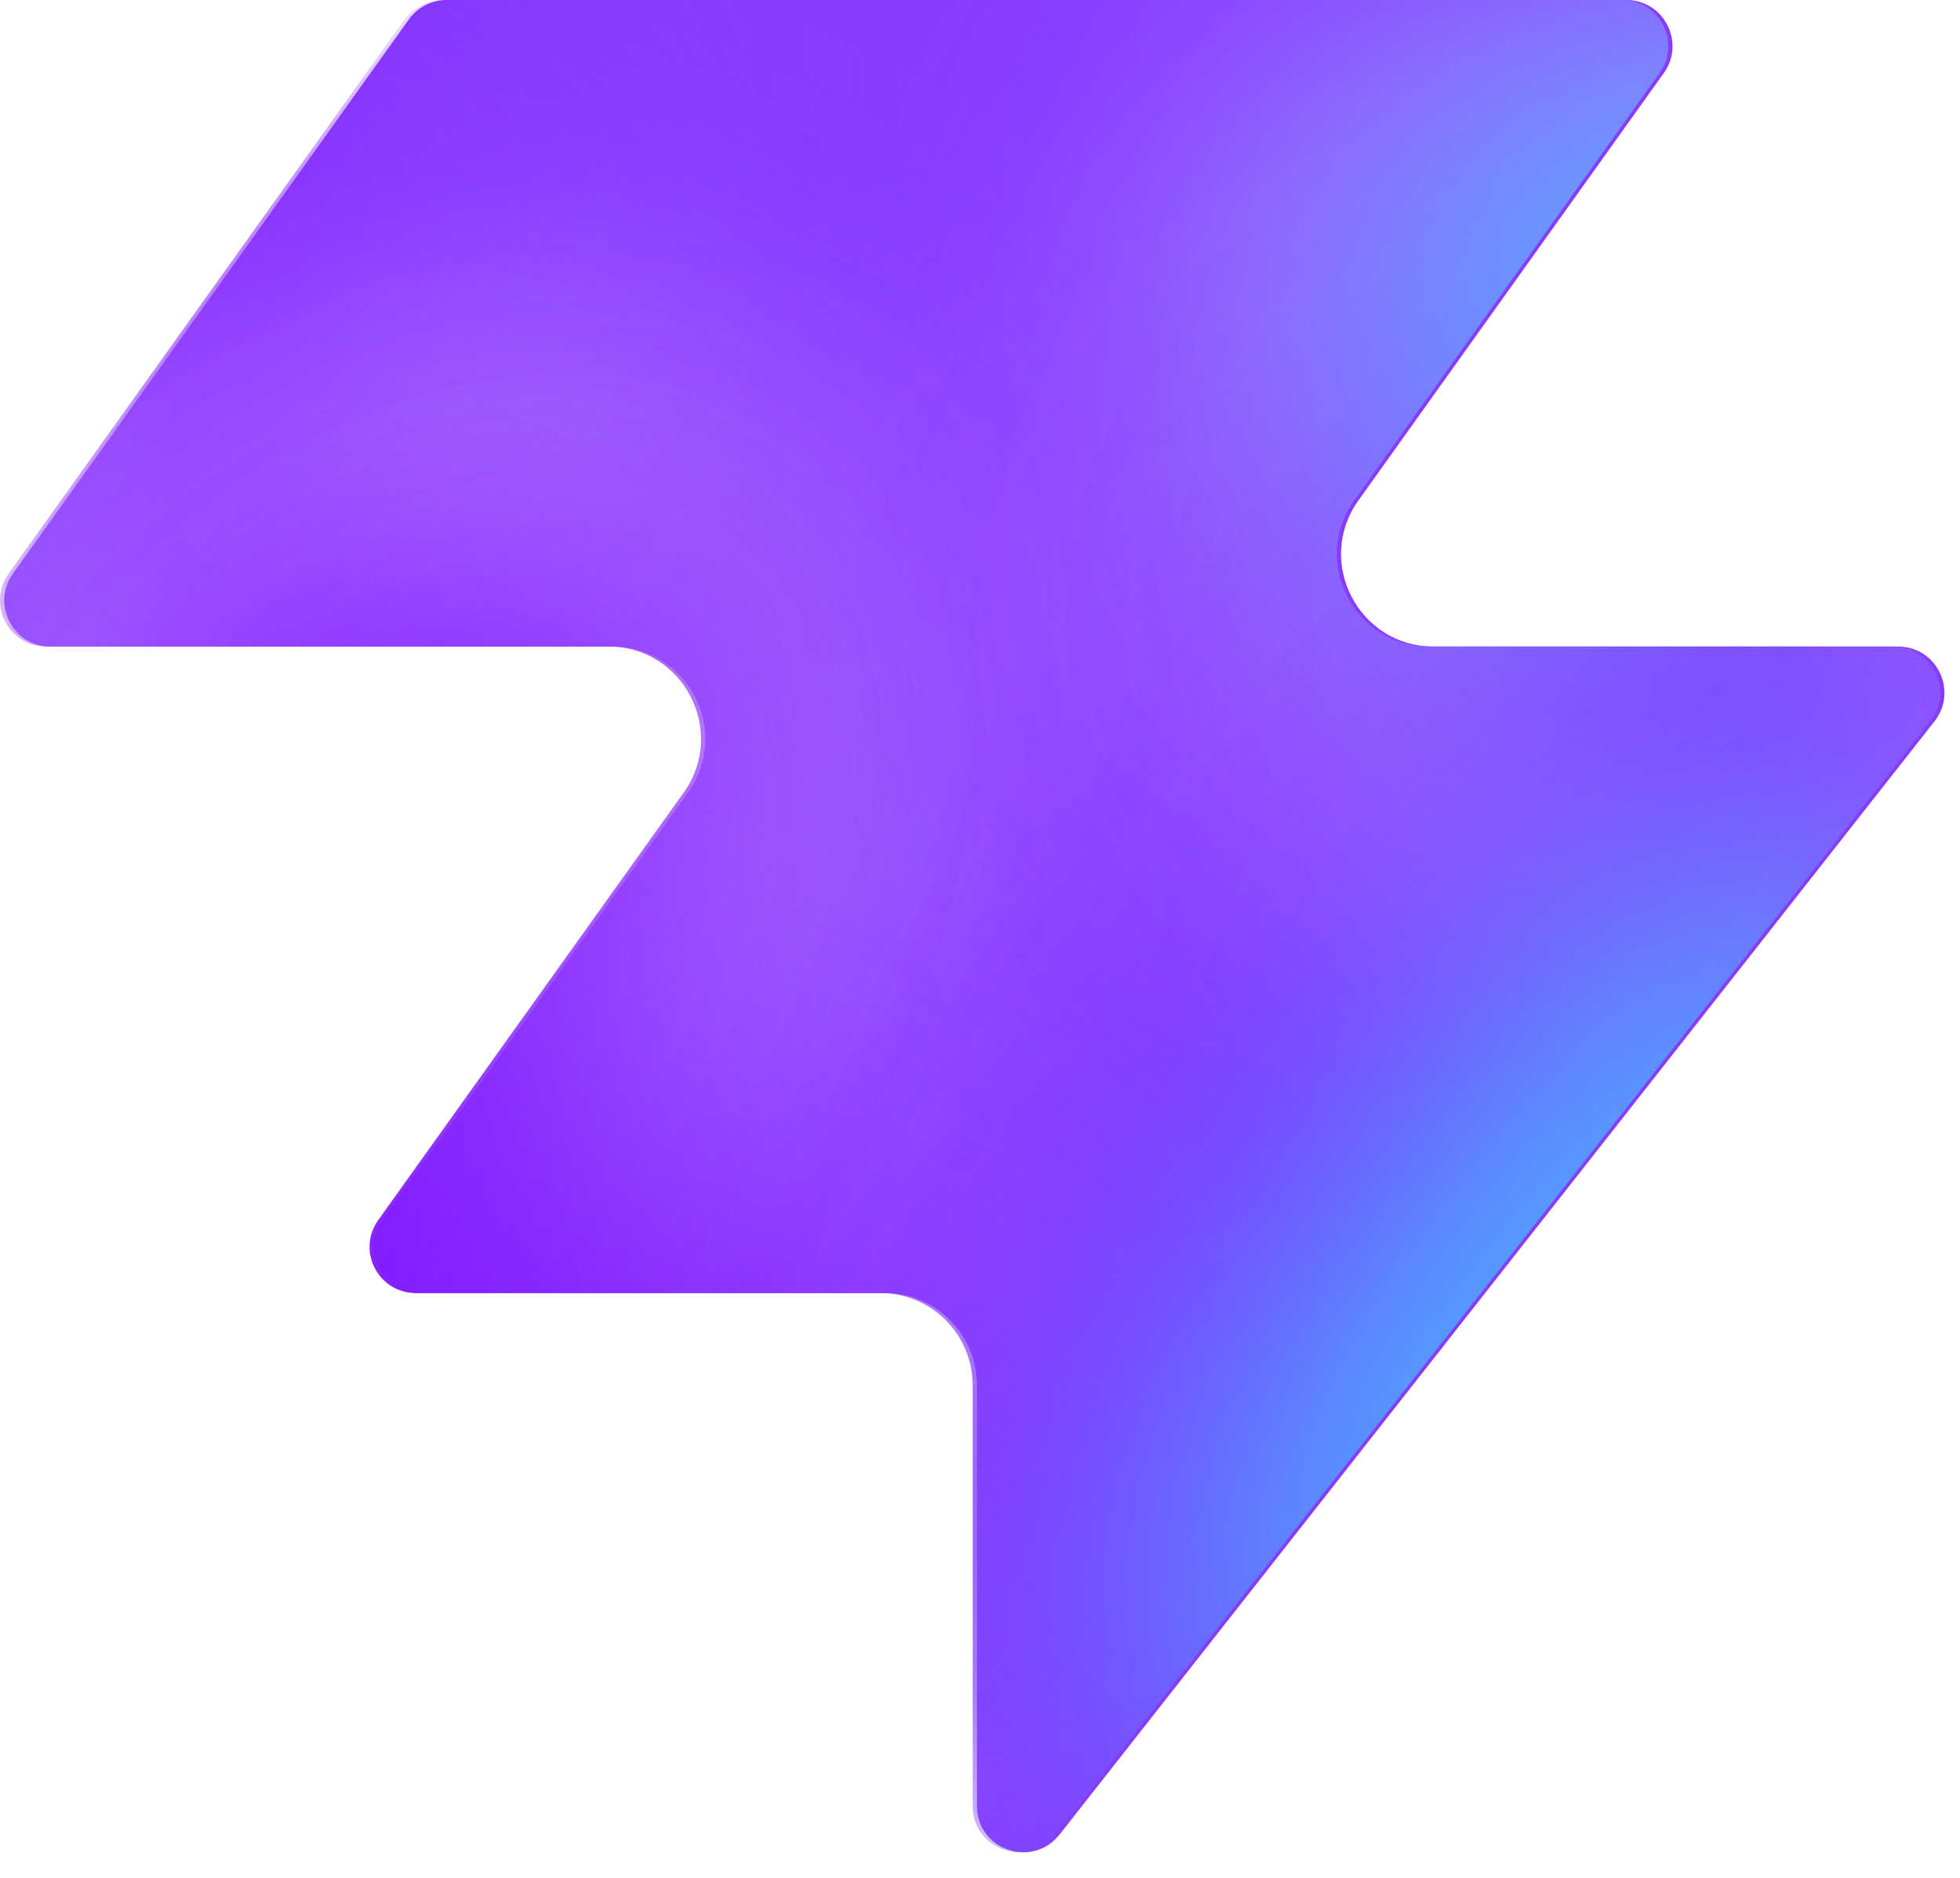
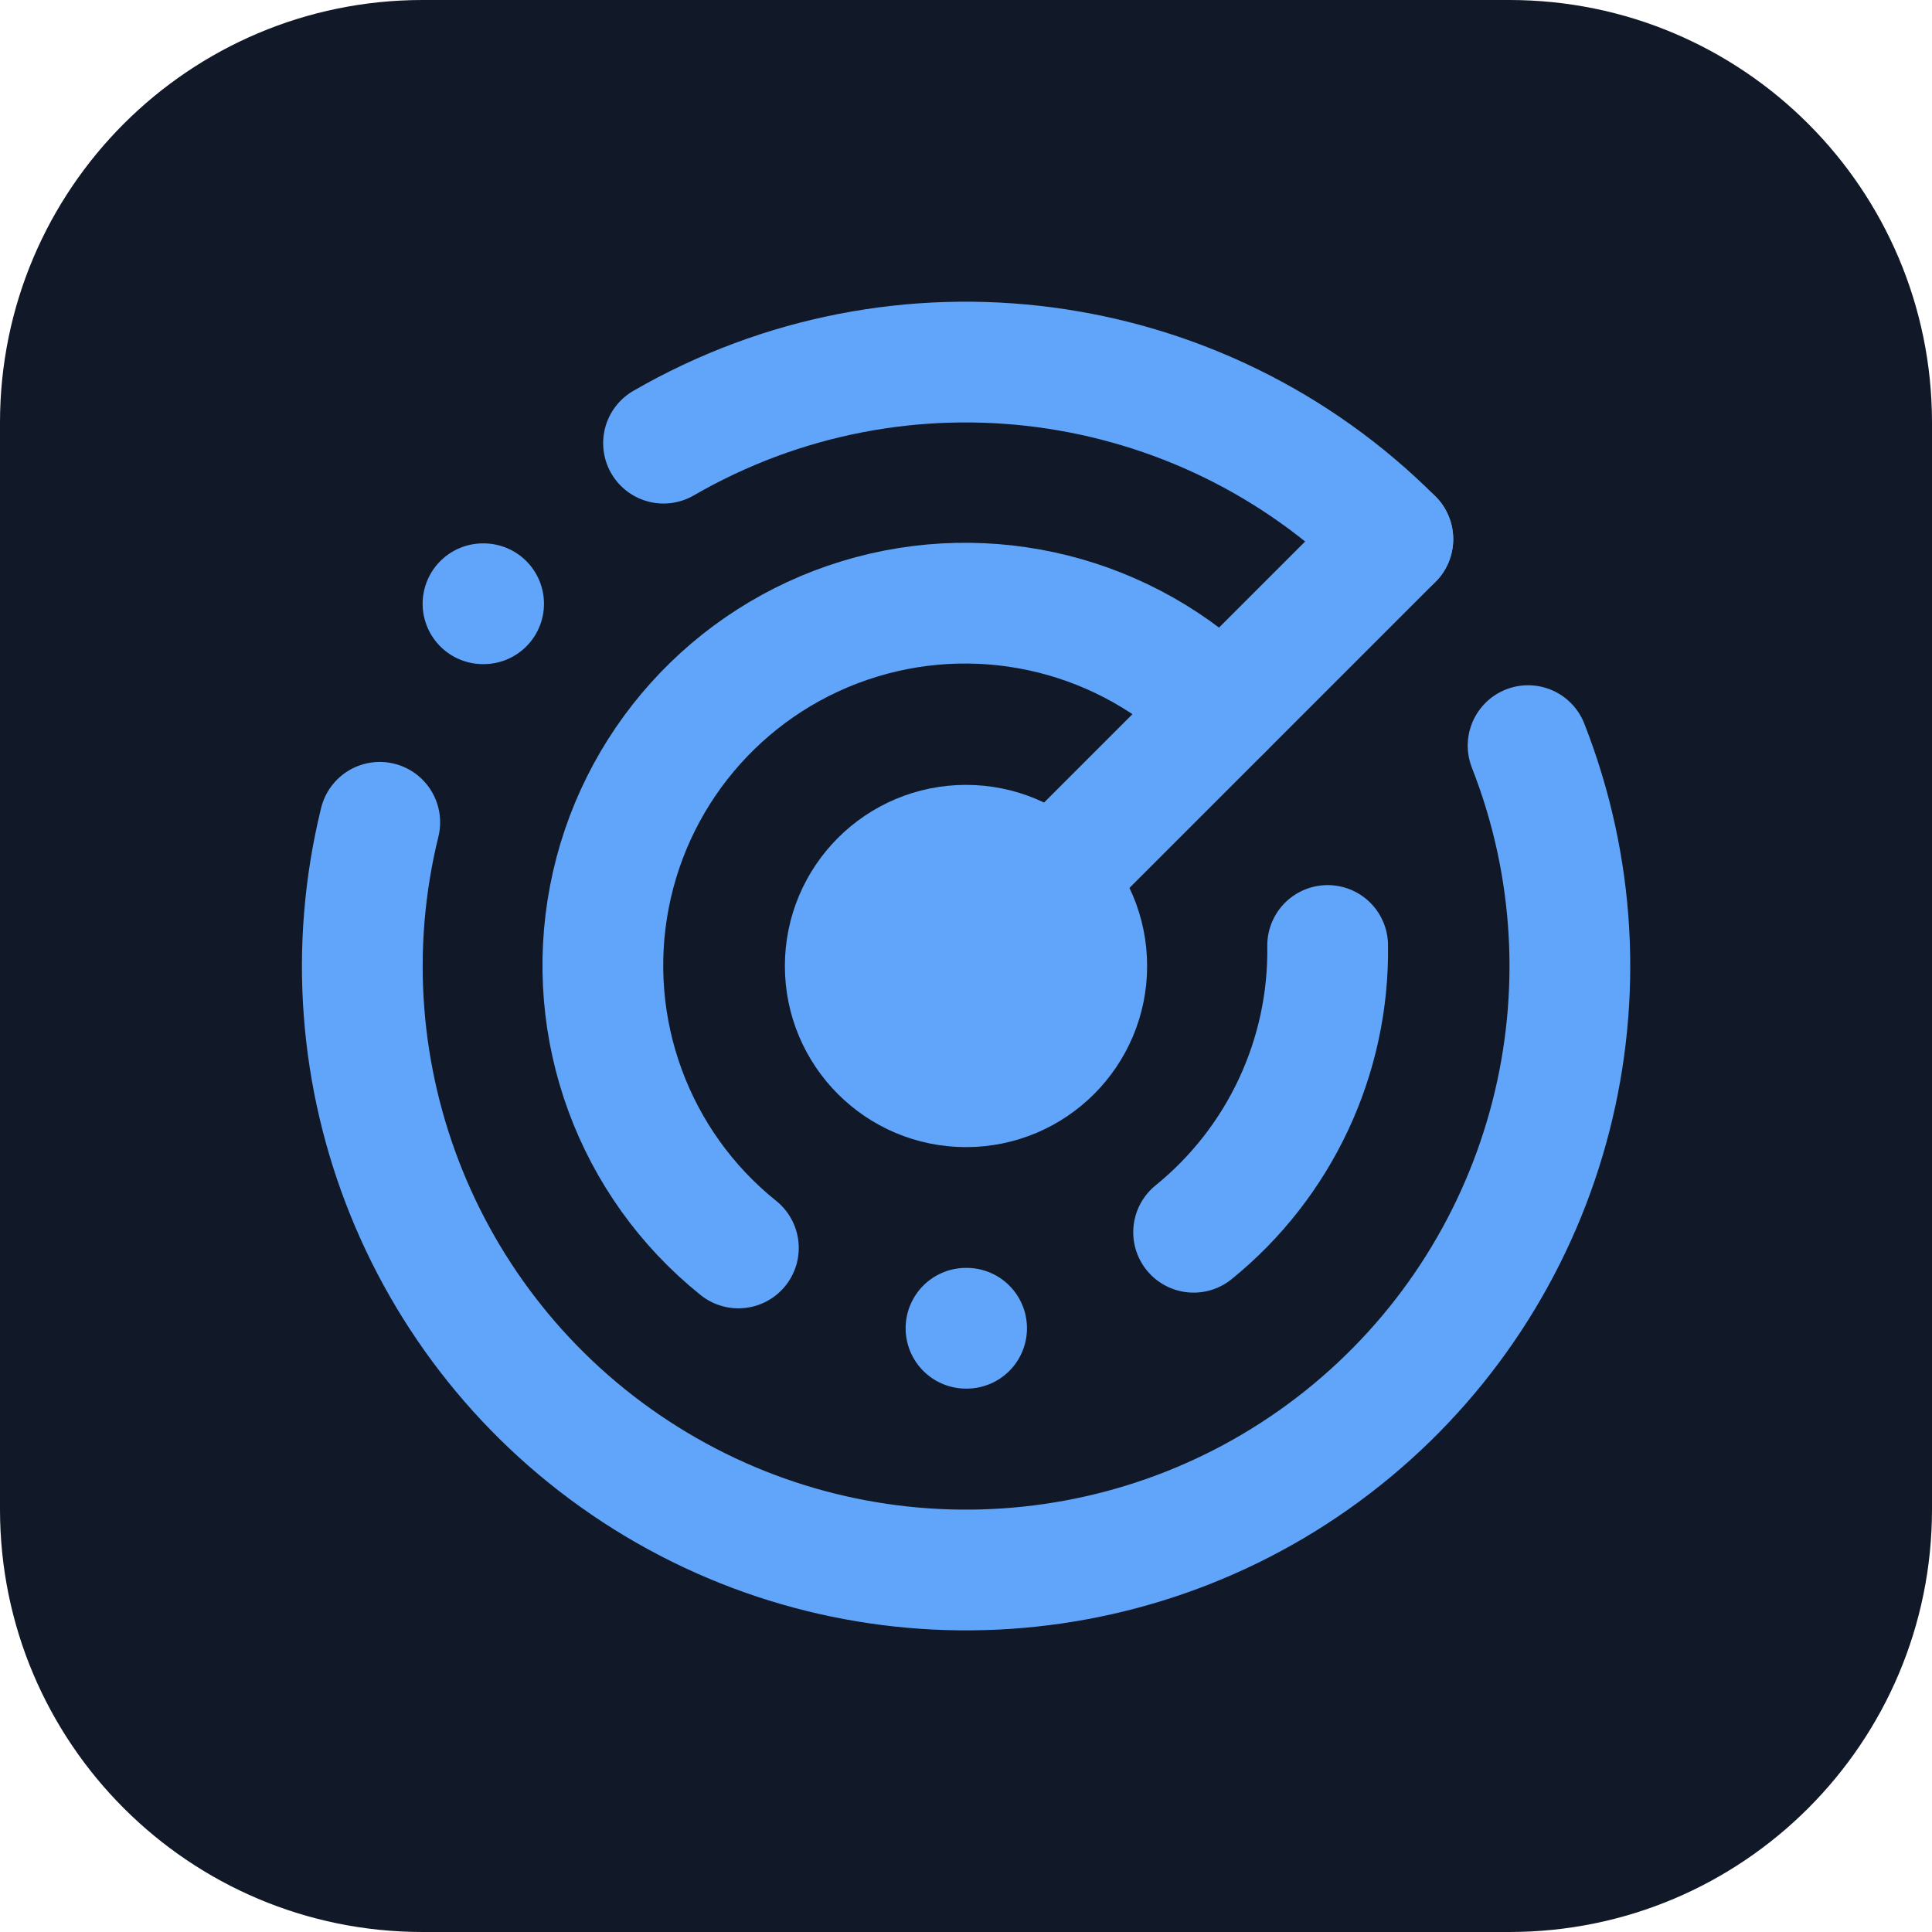
- <svg xmlns="http://www.w3.org/2000/svg" width="48" height="46" fill="none" viewBox="0 0 48 46">
-   <path fill="#863bff" d="M25.946 44.938c-.664.845-2.021.375-2.021-.698V33.937a2.26 2.26 0 0 0-2.262-2.262H10.287c-.92 0-1.456-1.04-.92-1.788l7.48-10.471c1.07-1.497 0-3.578-1.842-3.578H1.237c-.92 0-1.456-1.04-.92-1.788L10.013.474c.214-.297.556-.474.92-.474h28.894c.92 0 1.456 1.04.92 1.788l-7.48 10.471c-1.07 1.498 0 3.579 1.842 3.579h11.377c.943 0 1.473 1.088.89 1.83L25.947 44.94z" style="fill:#863bff;fill:color(display-p3 .525 .23 1);fill-opacity:1" />
-   <mask id="a" width="48" height="46" x="0" y="0" maskUnits="userSpaceOnUse" style="mask-type:alpha">
-     <path fill="#000" d="M25.842 44.938c-.664.844-2.021.375-2.021-.698V33.937a2.26 2.26 0 0 0-2.262-2.262H10.183c-.92 0-1.456-1.04-.92-1.788l7.48-10.471c1.07-1.498 0-3.579-1.842-3.579H1.133c-.92 0-1.456-1.04-.92-1.787L9.91.473c.214-.297.556-.474.92-.474h28.894c.92 0 1.456 1.04.92 1.788l-7.48 10.471c-1.07 1.498 0 3.578 1.842 3.578h11.377c.943 0 1.473 1.088.89 1.832L25.843 44.94z" style="fill:#000;fill-opacity:1" />
-   </mask>
-   <g mask="url(#a)">
-     <g filter="url(#b)">
-       <ellipse cx="5.508" cy="14.704" fill="#ede6ff" rx="5.508" ry="14.704" style="fill:#ede6ff;fill:color(display-p3 .927 .903 1);fill-opacity:1" transform="matrix(.00324 1 1 -.00324 -4.47 31.516)" />
-     </g>
-     <g filter="url(#c)">
-       <ellipse cx="10.399" cy="29.851" fill="#ede6ff" rx="10.399" ry="29.851" style="fill:#ede6ff;fill:color(display-p3 .927 .903 1);fill-opacity:1" transform="matrix(.00324 1 1 -.00324 -39.328 7.883)" />
-     </g>
-     <g filter="url(#d)">
-       <ellipse cx="5.508" cy="30.487" fill="#7e14ff" rx="5.508" ry="30.487" style="fill:#7e14ff;fill:color(display-p3 .492 .077 1);fill-opacity:1" transform="rotate(89.814 -25.913 -14.639)scale(1 -1)" />
-     </g>
-     <g filter="url(#e)">
-       <ellipse cx="5.508" cy="30.599" fill="#7e14ff" rx="5.508" ry="30.599" style="fill:#7e14ff;fill:color(display-p3 .492 .077 1);fill-opacity:1" transform="rotate(89.814 -32.644 -3.334)scale(1 -1)" />
-     </g>
-     <g filter="url(#f)">
-       <ellipse cx="5.508" cy="30.599" fill="#7e14ff" rx="5.508" ry="30.599" style="fill:#7e14ff;fill:color(display-p3 .492 .077 1);fill-opacity:1" transform="matrix(.00324 1 1 -.00324 -34.34 30.47)" />
-     </g>
-     <g filter="url(#g)">
-       <ellipse cx="14.072" cy="22.078" fill="#ede6ff" rx="14.072" ry="22.078" style="fill:#ede6ff;fill:color(display-p3 .927 .903 1);fill-opacity:1" transform="rotate(93.35 24.506 48.493)scale(-1 1)" />
-     </g>
-     <g filter="url(#h)">
-       <ellipse cx="3.47" cy="21.501" fill="#7e14ff" rx="3.47" ry="21.501" style="fill:#7e14ff;fill:color(display-p3 .492 .077 1);fill-opacity:1" transform="rotate(89.009 28.708 47.59)scale(-1 1)" />
-     </g>
-     <g filter="url(#i)">
-       <ellipse cx="3.47" cy="21.501" fill="#7e14ff" rx="3.47" ry="21.501" style="fill:#7e14ff;fill:color(display-p3 .492 .077 1);fill-opacity:1" transform="rotate(89.009 28.708 47.59)scale(-1 1)" />
-     </g>
-     <g filter="url(#j)">
-       <ellipse cx=".387" cy="8.972" fill="#7e14ff" rx="4.407" ry="29.108" style="fill:#7e14ff;fill:color(display-p3 .492 .077 1);fill-opacity:1" transform="rotate(39.51 .387 8.972)" />
-     </g>
-     <g filter="url(#k)">
-       <ellipse cx="47.523" cy="-6.092" fill="#7e14ff" rx="4.407" ry="29.108" style="fill:#7e14ff;fill:color(display-p3 .492 .077 1);fill-opacity:1" transform="rotate(37.892 47.523 -6.092)" />
-     </g>
-     <g filter="url(#l)">
-       <ellipse cx="41.412" cy="6.333" fill="#47bfff" rx="5.971" ry="9.665" style="fill:#47bfff;fill:color(display-p3 .28 .748 1);fill-opacity:1" transform="rotate(37.892 41.412 6.333)" />
-     </g>
-     <g filter="url(#m)">
-       <ellipse cx="-1.879" cy="38.332" fill="#7e14ff" rx="4.407" ry="29.108" style="fill:#7e14ff;fill:color(display-p3 .492 .077 1);fill-opacity:1" transform="rotate(37.892 -1.88 38.332)" />
-     </g>
-     <g filter="url(#n)">
-       <ellipse cx="-1.879" cy="38.332" fill="#7e14ff" rx="4.407" ry="29.108" style="fill:#7e14ff;fill:color(display-p3 .492 .077 1);fill-opacity:1" transform="rotate(37.892 -1.88 38.332)" />
-     </g>
-     <g filter="url(#o)">
-       <ellipse cx="35.651" cy="29.907" fill="#7e14ff" rx="4.407" ry="29.108" style="fill:#7e14ff;fill:color(display-p3 .492 .077 1);fill-opacity:1" transform="rotate(37.892 35.651 29.907)" />
-     </g>
-     <g filter="url(#p)">
-       <ellipse cx="38.418" cy="32.4" fill="#47bfff" rx="5.971" ry="15.297" style="fill:#47bfff;fill:color(display-p3 .28 .748 1);fill-opacity:1" transform="rotate(37.892 38.418 32.4)" />
-     </g>
+ <svg xmlns="http://www.w3.org/2000/svg" width="64" height="64" viewBox="0 0 64 64">
+   <rect width="64" height="64" rx="14" fill="#111827" />
+   <g transform="translate(8,8) scale(2)" fill="none" stroke="#60a5fa" stroke-width="2" stroke-linecap="round" stroke-linejoin="round">
+     <path d="M19.07 4.93A10 10 0 0 0 6.99 3.34" />
+     <path d="M4 6h.01" />
+     <path d="M2.29 9.62a10 10 0 1 0 19.02-1.27" />
+     <path d="M16.24 7.76a6 6 0 1 0-8.01 8.91" />
+     <path d="M12 18h.01" />
+     <path d="M17.99 11.66a6 6 0 0 1-2.22 4.75" />
+     <circle cx="12" cy="12" r="2" fill="#60a5fa" />
+     <path d="m13.41 10.59 5.66-5.66" />
  </g>
-   <defs>
-     <filter id="b" width="60.045" height="41.654" x="-19.77" y="16.149" color-interpolation-filters="sRGB" filterUnits="userSpaceOnUse">
-       <feFlood flood-opacity="0" result="BackgroundImageFix" />
-       <feBlend in="SourceGraphic" in2="BackgroundImageFix" result="shape" />
-       <feGaussianBlur result="effect1_foregroundBlur_2002_17158" stdDeviation="7.659" />
-     </filter>
-     <filter id="c" width="90.34" height="51.437" x="-54.613" y="-7.533" color-interpolation-filters="sRGB" filterUnits="userSpaceOnUse">
-       <feFlood flood-opacity="0" result="BackgroundImageFix" />
-       <feBlend in="SourceGraphic" in2="BackgroundImageFix" result="shape" />
-       <feGaussianBlur result="effect1_foregroundBlur_2002_17158" stdDeviation="7.659" />
-     </filter>
-     <filter id="d" width="79.355" height="29.4" x="-49.64" y="2.03" color-interpolation-filters="sRGB" filterUnits="userSpaceOnUse">
-       <feFlood flood-opacity="0" result="BackgroundImageFix" />
-       <feBlend in="SourceGraphic" in2="BackgroundImageFix" result="shape" />
-       <feGaussianBlur result="effect1_foregroundBlur_2002_17158" stdDeviation="4.596" />
-     </filter>
-     <filter id="e" width="79.579" height="29.4" x="-45.045" y="20.029" color-interpolation-filters="sRGB" filterUnits="userSpaceOnUse">
-       <feFlood flood-opacity="0" result="BackgroundImageFix" />
-       <feBlend in="SourceGraphic" in2="BackgroundImageFix" result="shape" />
-       <feGaussianBlur result="effect1_foregroundBlur_2002_17158" stdDeviation="4.596" />
-     </filter>
-     <filter id="f" width="79.579" height="29.4" x="-43.513" y="21.178" color-interpolation-filters="sRGB" filterUnits="userSpaceOnUse">
-       <feFlood flood-opacity="0" result="BackgroundImageFix" />
-       <feBlend in="SourceGraphic" in2="BackgroundImageFix" result="shape" />
-       <feGaussianBlur result="effect1_foregroundBlur_2002_17158" stdDeviation="4.596" />
-     </filter>
-     <filter id="g" width="74.749" height="58.852" x="15.756" y="-17.901" color-interpolation-filters="sRGB" filterUnits="userSpaceOnUse">
-       <feFlood flood-opacity="0" result="BackgroundImageFix" />
-       <feBlend in="SourceGraphic" in2="BackgroundImageFix" result="shape" />
-       <feGaussianBlur result="effect1_foregroundBlur_2002_17158" stdDeviation="7.659" />
-     </filter>
-     <filter id="h" width="61.377" height="25.362" x="23.548" y="2.284" color-interpolation-filters="sRGB" filterUnits="userSpaceOnUse">
-       <feFlood flood-opacity="0" result="BackgroundImageFix" />
-       <feBlend in="SourceGraphic" in2="BackgroundImageFix" result="shape" />
-       <feGaussianBlur result="effect1_foregroundBlur_2002_17158" stdDeviation="4.596" />
-     </filter>
-     <filter id="i" width="61.377" height="25.362" x="23.548" y="2.284" color-interpolation-filters="sRGB" filterUnits="userSpaceOnUse">
-       <feFlood flood-opacity="0" result="BackgroundImageFix" />
-       <feBlend in="SourceGraphic" in2="BackgroundImageFix" result="shape" />
-       <feGaussianBlur result="effect1_foregroundBlur_2002_17158" stdDeviation="4.596" />
-     </filter>
-     <filter id="j" width="56.045" height="63.649" x="-27.636" y="-22.853" color-interpolation-filters="sRGB" filterUnits="userSpaceOnUse">
-       <feFlood flood-opacity="0" result="BackgroundImageFix" />
-       <feBlend in="SourceGraphic" in2="BackgroundImageFix" result="shape" />
-       <feGaussianBlur result="effect1_foregroundBlur_2002_17158" stdDeviation="4.596" />
-     </filter>
-     <filter id="k" width="54.814" height="64.646" x="20.116" y="-38.415" color-interpolation-filters="sRGB" filterUnits="userSpaceOnUse">
-       <feFlood flood-opacity="0" result="BackgroundImageFix" />
-       <feBlend in="SourceGraphic" in2="BackgroundImageFix" result="shape" />
-       <feGaussianBlur result="effect1_foregroundBlur_2002_17158" stdDeviation="4.596" />
-     </filter>
-     <filter id="l" width="33.541" height="35.313" x="24.641" y="-11.323" color-interpolation-filters="sRGB" filterUnits="userSpaceOnUse">
-       <feFlood flood-opacity="0" result="BackgroundImageFix" />
-       <feBlend in="SourceGraphic" in2="BackgroundImageFix" result="shape" />
-       <feGaussianBlur result="effect1_foregroundBlur_2002_17158" stdDeviation="4.596" />
-     </filter>
-     <filter id="m" width="54.814" height="64.646" x="-29.286" y="6.009" color-interpolation-filters="sRGB" filterUnits="userSpaceOnUse">
-       <feFlood flood-opacity="0" result="BackgroundImageFix" />
-       <feBlend in="SourceGraphic" in2="BackgroundImageFix" result="shape" />
-       <feGaussianBlur result="effect1_foregroundBlur_2002_17158" stdDeviation="4.596" />
-     </filter>
-     <filter id="n" width="54.814" height="64.646" x="-29.286" y="6.009" color-interpolation-filters="sRGB" filterUnits="userSpaceOnUse">
-       <feFlood flood-opacity="0" result="BackgroundImageFix" />
-       <feBlend in="SourceGraphic" in2="BackgroundImageFix" result="shape" />
-       <feGaussianBlur result="effect1_foregroundBlur_2002_17158" stdDeviation="4.596" />
-     </filter>
-     <filter id="o" width="54.814" height="64.646" x="8.244" y="-2.416" color-interpolation-filters="sRGB" filterUnits="userSpaceOnUse">
-       <feFlood flood-opacity="0" result="BackgroundImageFix" />
-       <feBlend in="SourceGraphic" in2="BackgroundImageFix" result="shape" />
-       <feGaussianBlur result="effect1_foregroundBlur_2002_17158" stdDeviation="4.596" />
-     </filter>
-     <filter id="p" width="39.409" height="43.623" x="18.713" y="10.588" color-interpolation-filters="sRGB" filterUnits="userSpaceOnUse">
-       <feFlood flood-opacity="0" result="BackgroundImageFix" />
-       <feBlend in="SourceGraphic" in2="BackgroundImageFix" result="shape" />
-       <feGaussianBlur result="effect1_foregroundBlur_2002_17158" stdDeviation="4.596" />
-     </filter>
-   </defs>
</svg>
